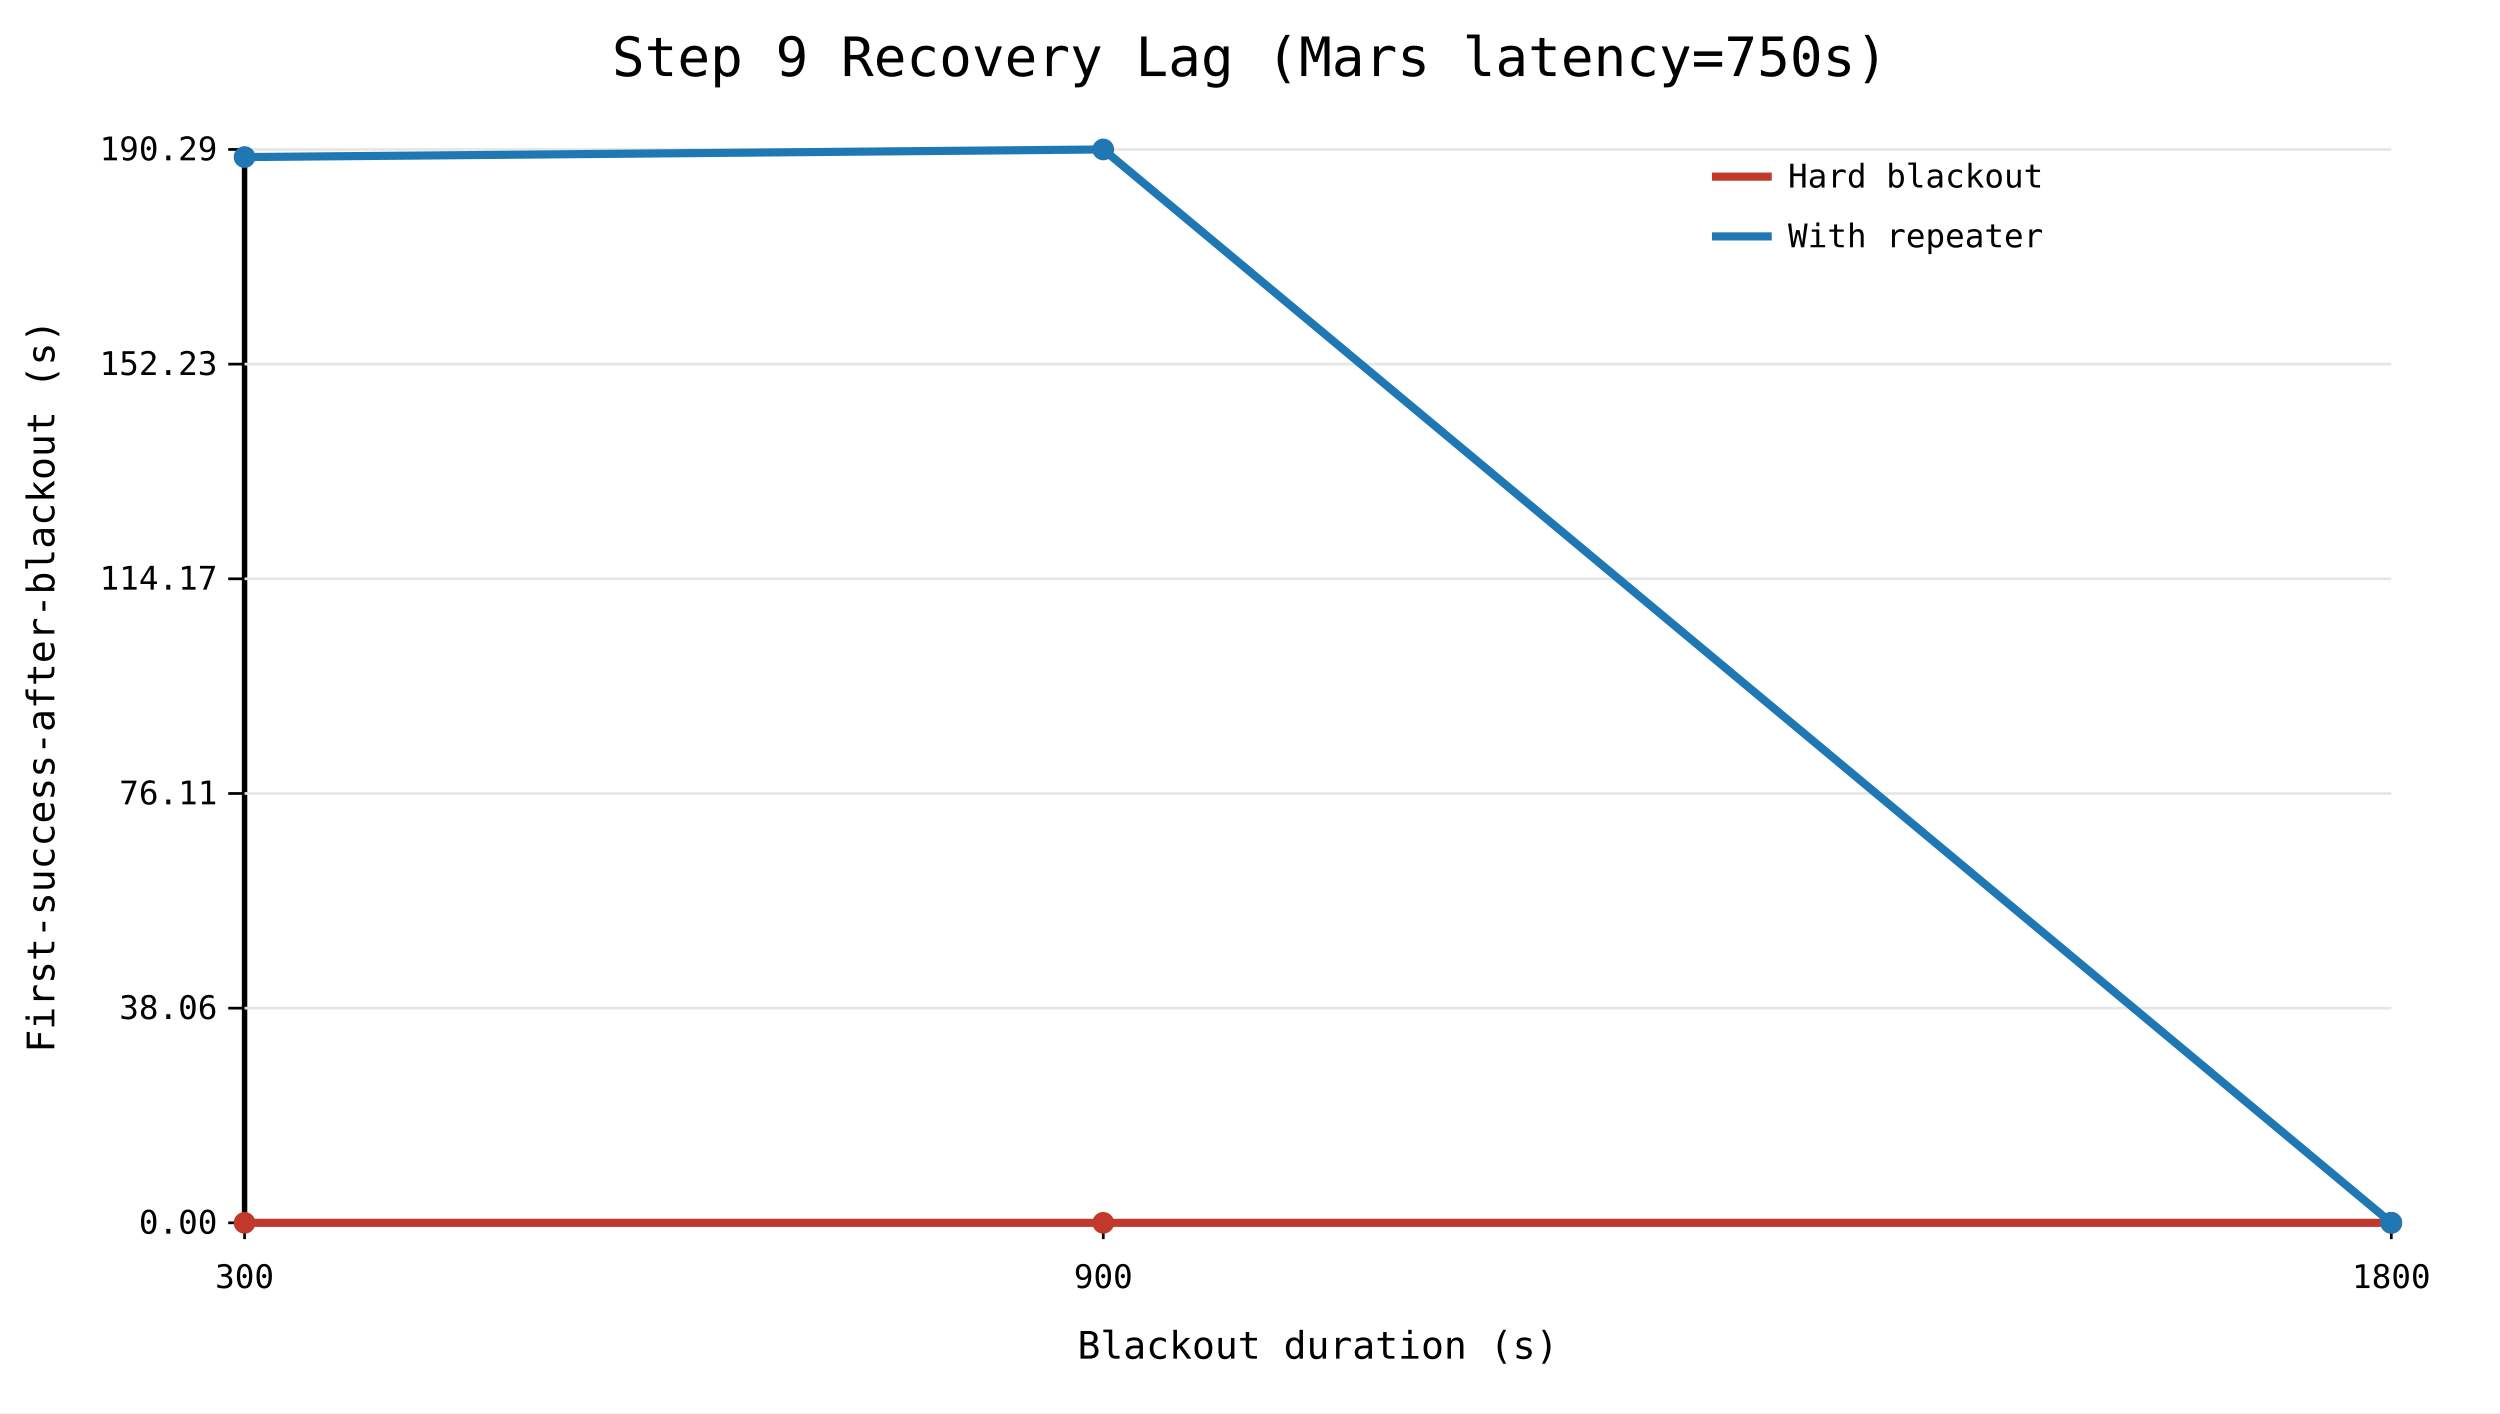
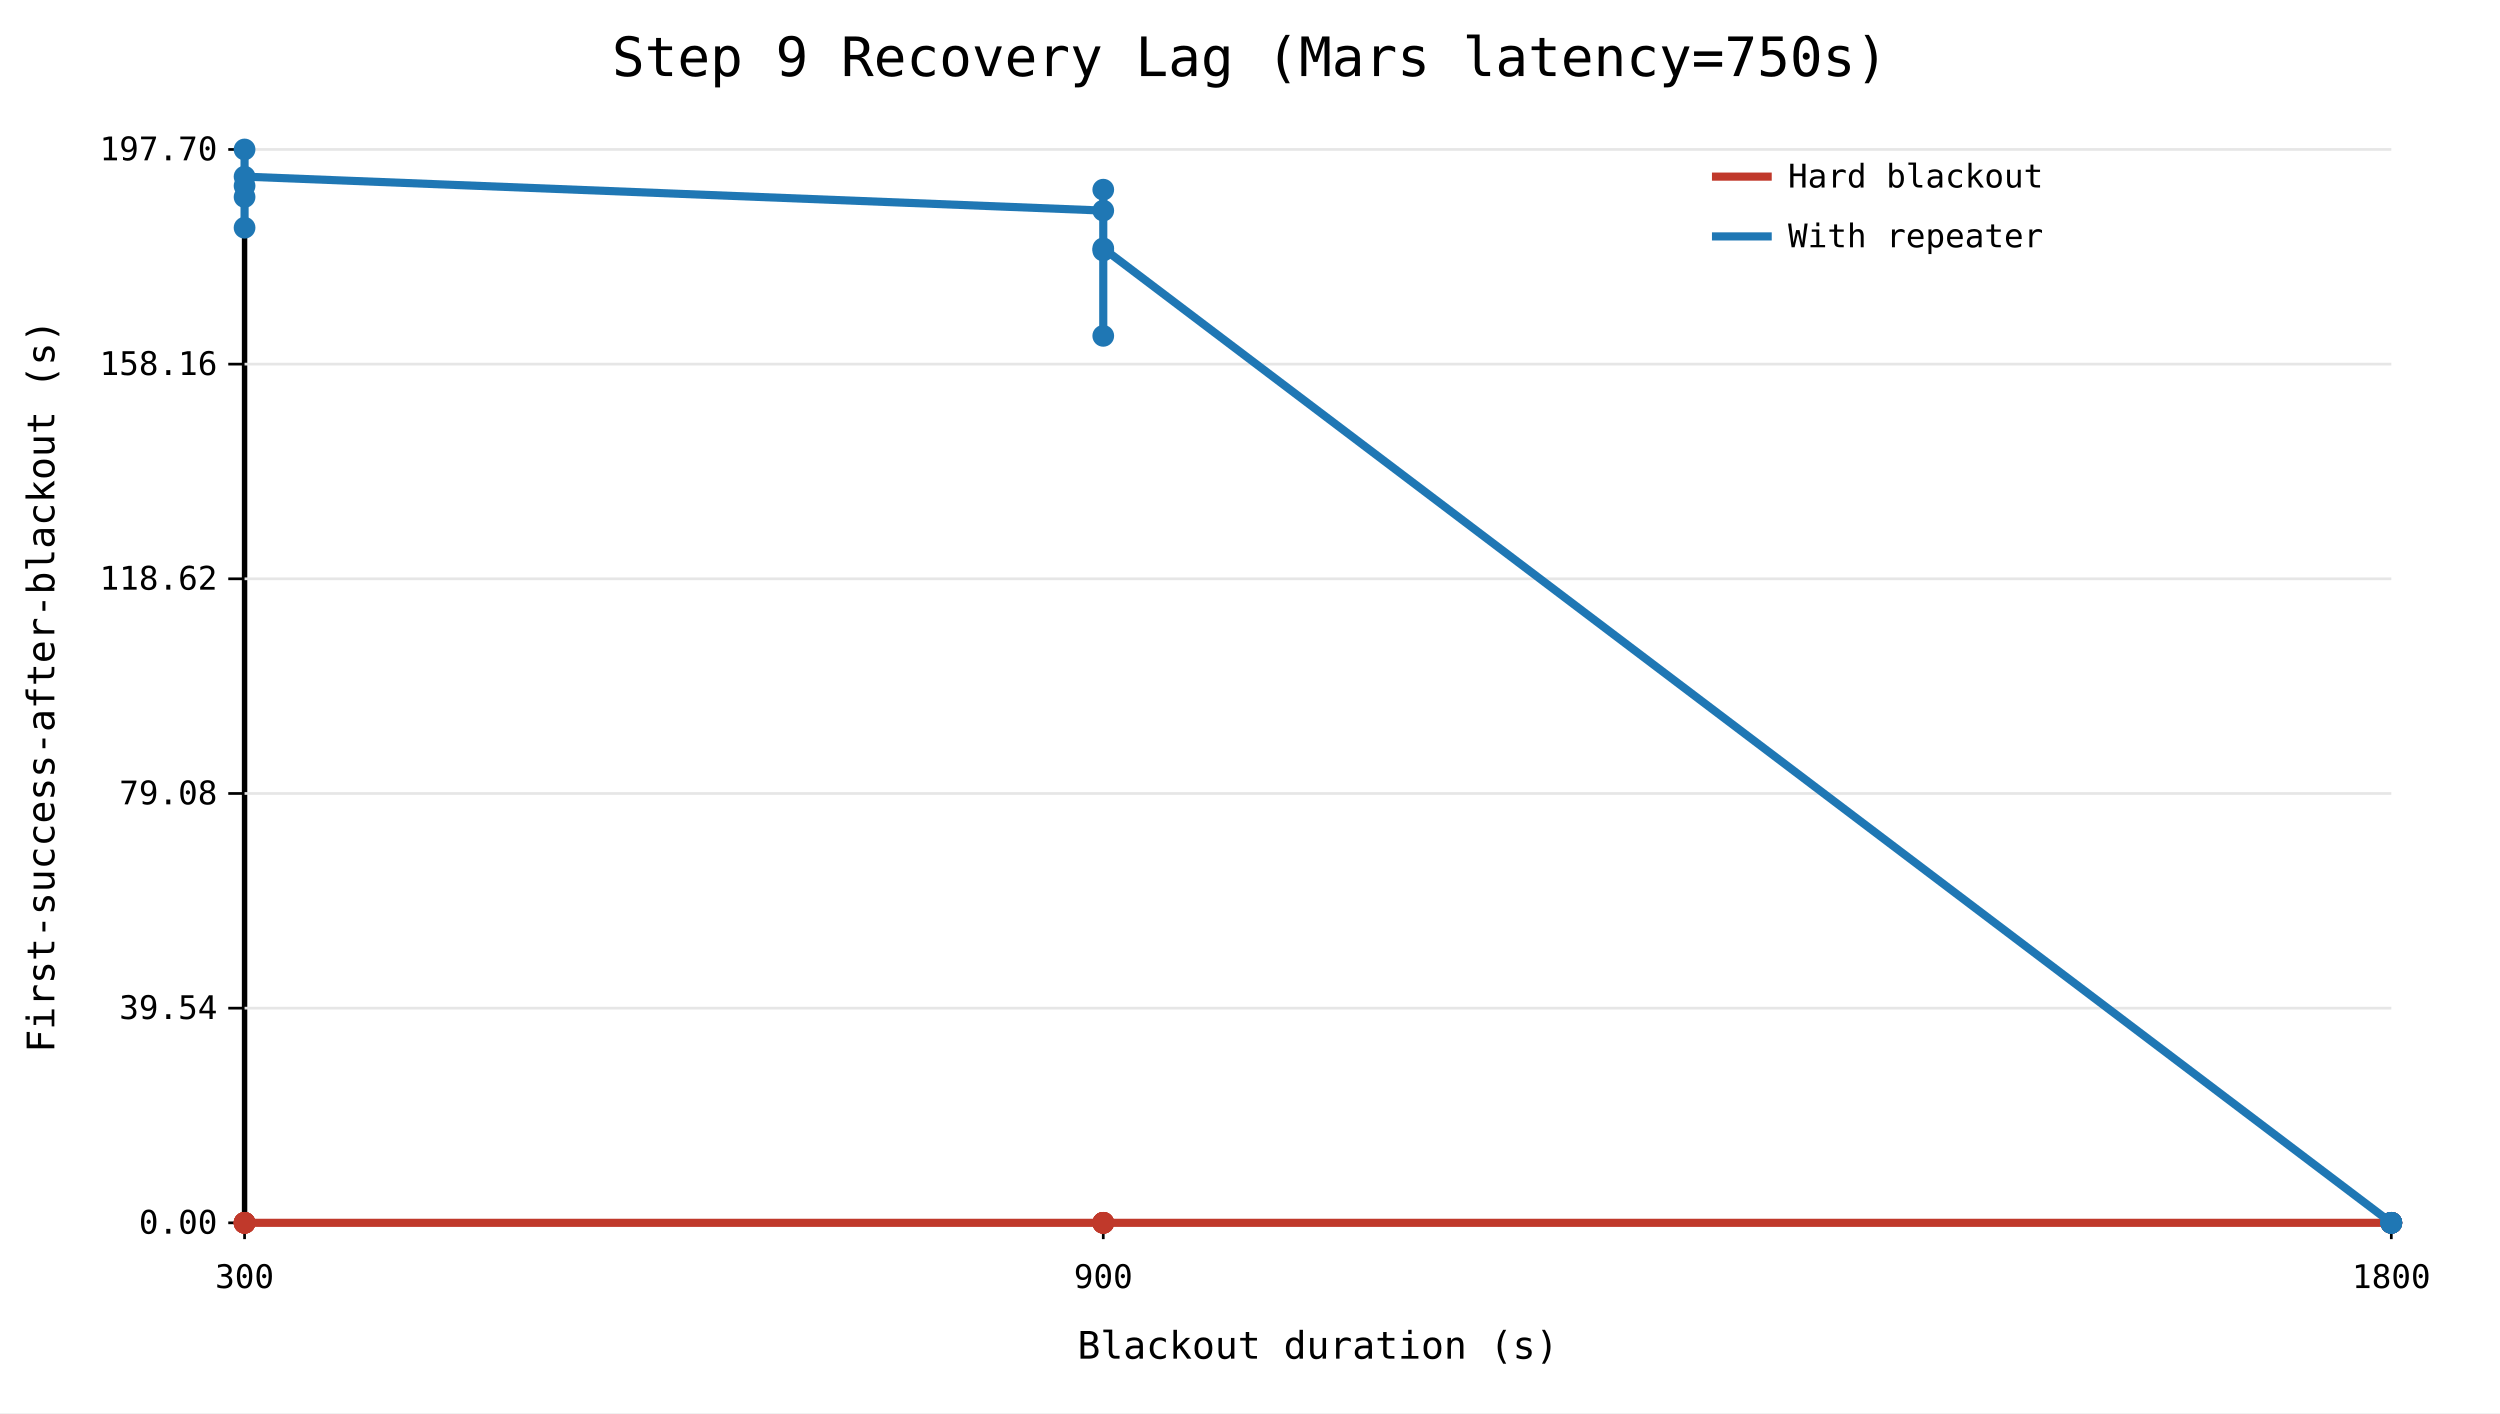
<svg xmlns="http://www.w3.org/2000/svg" width="920" height="520">
  <rect width="100%" height="100%" fill="white" />
  <text x="460.0" y="28" text-anchor="middle" font-size="20" font-family="monospace">Step 9 Recovery Lag (Mars latency=750s)</text>
  <line x1="90" y1="450" x2="880" y2="450" stroke="black" stroke-width="2" />
  <line x1="90" y1="450" x2="90" y2="55" stroke="black" stroke-width="2" />
  <line x1="90.0" y1="450" x2="90.0" y2="456" stroke="black" />
  <text x="90.0" y="474" text-anchor="middle" font-size="12" font-family="monospace">300</text>
  <line x1="406.0" y1="450" x2="406.0" y2="456" stroke="black" />
  <text x="406.0" y="474" text-anchor="middle" font-size="12" font-family="monospace">900</text>
  <line x1="880.0" y1="450" x2="880.0" y2="456" stroke="black" />
  <text x="880.0" y="474" text-anchor="middle" font-size="12" font-family="monospace">1800</text>
  <line x1="84" y1="450.0" x2="90" y2="450.0" stroke="black" />
  <line x1="90" y1="450.0" x2="880" y2="450.0" stroke="#e6e6e6" />
  <text x="80" y="454.0" text-anchor="end" font-size="12" font-family="monospace">0.00</text>
  <line x1="84" y1="371.0" x2="90" y2="371.0" stroke="black" />
  <line x1="90" y1="371.0" x2="880" y2="371.0" stroke="#e6e6e6" />
-   <text x="80" y="375.0" text-anchor="end" font-size="12" font-family="monospace">38.06</text>
+   <text x="80" y="375.0" text-anchor="end" font-size="12" font-family="monospace">39.54</text>
  <line x1="84" y1="292.0" x2="90" y2="292.0" stroke="black" />
  <line x1="90" y1="292.0" x2="880" y2="292.0" stroke="#e6e6e6" />
-   <text x="80" y="296.0" text-anchor="end" font-size="12" font-family="monospace">76.11</text>
+   <text x="80" y="296.0" text-anchor="end" font-size="12" font-family="monospace">79.08</text>
  <line x1="84" y1="213.0" x2="90" y2="213.0" stroke="black" />
  <line x1="90" y1="213.0" x2="880" y2="213.0" stroke="#e6e6e6" />
-   <text x="80" y="217.0" text-anchor="end" font-size="12" font-family="monospace">114.17</text>
+   <text x="80" y="217.0" text-anchor="end" font-size="12" font-family="monospace">118.62</text>
  <line x1="84" y1="134.0" x2="90" y2="134.0" stroke="black" />
  <line x1="90" y1="134.0" x2="880" y2="134.0" stroke="#e6e6e6" />
-   <text x="80" y="138.0" text-anchor="end" font-size="12" font-family="monospace">152.23</text>
+   <text x="80" y="138.0" text-anchor="end" font-size="12" font-family="monospace">158.16</text>
  <line x1="84" y1="55.0" x2="90" y2="55.0" stroke="black" />
  <line x1="90" y1="55.0" x2="880" y2="55.0" stroke="#e6e6e6" />
-   <text x="80" y="59.0" text-anchor="end" font-size="12" font-family="monospace">190.29</text>
+   <text x="80" y="59.0" text-anchor="end" font-size="12" font-family="monospace">197.70</text>
  <text x="485.0" y="500" text-anchor="middle" font-size="14" font-family="monospace">Blackout duration (s)</text>
  <text x="20" y="252.5" text-anchor="middle" font-size="14" font-family="monospace" transform="rotate(-90 20 252.5)">First-success-after-blackout (s)</text>
-   <path d="M 90.0 450.0 L 406.0 450.0 L 880.0 450.0" fill="none" stroke="#c0392b" stroke-width="3" />
+   <path d="M 90.0 450.0 L 90.0 450.0 L 90.0 450.0 L 90.0 450.0 L 90.0 450.0 L 406.0 450.0 L 406.0 450.0 L 406.0 450.0 L 406.0 450.0 L 406.0 450.0 L 880.0 450.0 L 880.0 450.0 L 880.0 450.0 L 880.0 450.0 L 880.0 450.0" fill="none" stroke="#c0392b" stroke-width="3" />
+   <circle cx="90.0" cy="450.0" r="4" fill="#c0392b" />
+   <circle cx="90.0" cy="450.0" r="4" fill="#c0392b" />
+   <circle cx="90.0" cy="450.0" r="4" fill="#c0392b" />
+   <circle cx="90.0" cy="450.0" r="4" fill="#c0392b" />
  <circle cx="90.0" cy="450.0" r="4" fill="#c0392b" />
  <circle cx="406.0" cy="450.0" r="4" fill="#c0392b" />
+   <circle cx="406.0" cy="450.0" r="4" fill="#c0392b" />
+   <circle cx="406.0" cy="450.0" r="4" fill="#c0392b" />
+   <circle cx="406.0" cy="450.0" r="4" fill="#c0392b" />
+   <circle cx="406.0" cy="450.0" r="4" fill="#c0392b" />
+   <circle cx="880.0" cy="450.0" r="4" fill="#c0392b" />
+   <circle cx="880.0" cy="450.0" r="4" fill="#c0392b" />
+   <circle cx="880.0" cy="450.0" r="4" fill="#c0392b" />
+   <circle cx="880.0" cy="450.0" r="4" fill="#c0392b" />
  <circle cx="880.0" cy="450.0" r="4" fill="#c0392b" />
  <line x1="630" y1="65" x2="652" y2="65" stroke="#c0392b" stroke-width="3" />
  <text x="658" y="69" font-size="12" font-family="monospace">Hard blackout</text>
-   <path d="M 90.0 57.8 L 406.0 55.0 L 880.0 450.0" fill="none" stroke="#1f77b4" stroke-width="3" />
-   <circle cx="90.0" cy="57.8" r="4" fill="#1f77b4" />
-   <circle cx="406.0" cy="55.0" r="4" fill="#1f77b4" />
+   <path d="M 90.0 55.0 L 90.0 68.4 L 90.0 72.5 L 90.0 83.8 L 90.0 65.0 L 406.0 77.5 L 406.0 92.2 L 406.0 69.8 L 406.0 123.6 L 406.0 91.4 L 880.0 450.0 L 880.0 450.0 L 880.0 450.0 L 880.0 450.0 L 880.0 450.0" fill="none" stroke="#1f77b4" stroke-width="3" />
+   <circle cx="90.0" cy="55.0" r="4" fill="#1f77b4" />
+   <circle cx="90.0" cy="68.4" r="4" fill="#1f77b4" />
+   <circle cx="90.0" cy="72.5" r="4" fill="#1f77b4" />
+   <circle cx="90.0" cy="83.8" r="4" fill="#1f77b4" />
+   <circle cx="90.0" cy="65.0" r="4" fill="#1f77b4" />
+   <circle cx="406.0" cy="77.5" r="4" fill="#1f77b4" />
+   <circle cx="406.0" cy="92.2" r="4" fill="#1f77b4" />
+   <circle cx="406.0" cy="69.8" r="4" fill="#1f77b4" />
+   <circle cx="406.0" cy="123.6" r="4" fill="#1f77b4" />
+   <circle cx="406.0" cy="91.4" r="4" fill="#1f77b4" />
+   <circle cx="880.0" cy="450.0" r="4" fill="#1f77b4" />
+   <circle cx="880.0" cy="450.0" r="4" fill="#1f77b4" />
+   <circle cx="880.0" cy="450.0" r="4" fill="#1f77b4" />
+   <circle cx="880.0" cy="450.0" r="4" fill="#1f77b4" />
  <circle cx="880.0" cy="450.0" r="4" fill="#1f77b4" />
  <line x1="630" y1="87" x2="652" y2="87" stroke="#1f77b4" stroke-width="3" />
  <text x="658" y="91" font-size="12" font-family="monospace">With repeater</text>
</svg>
